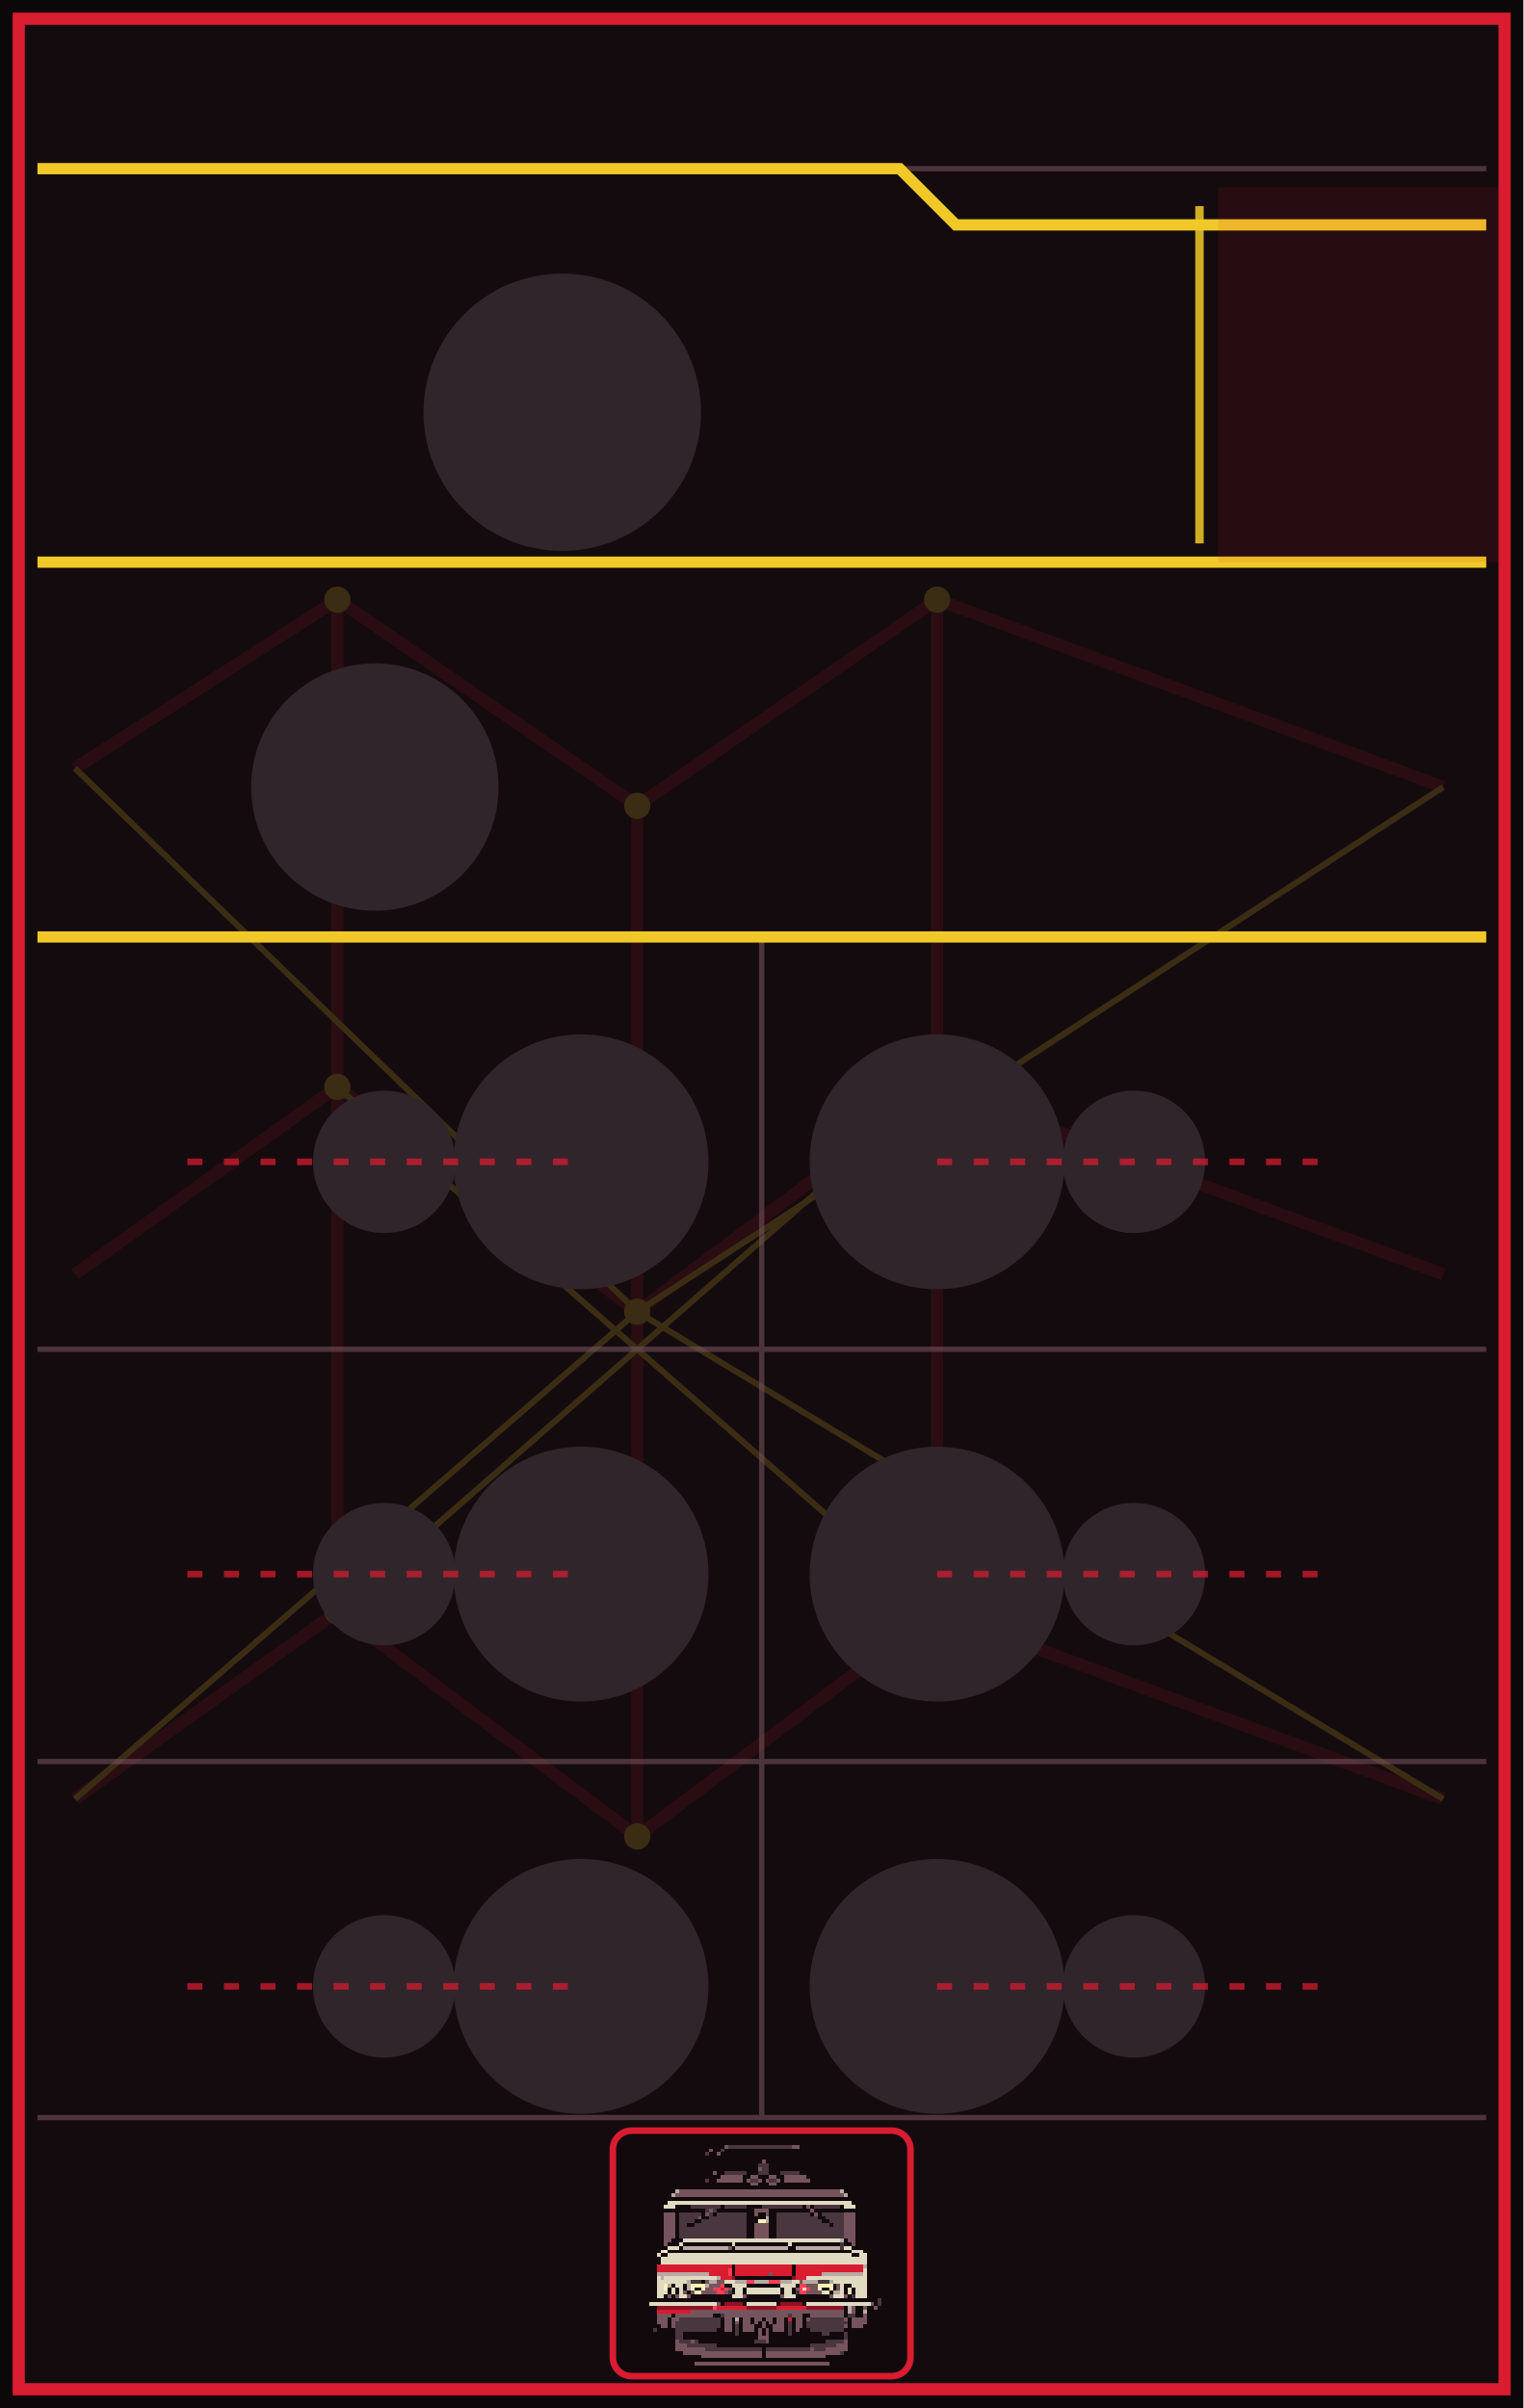
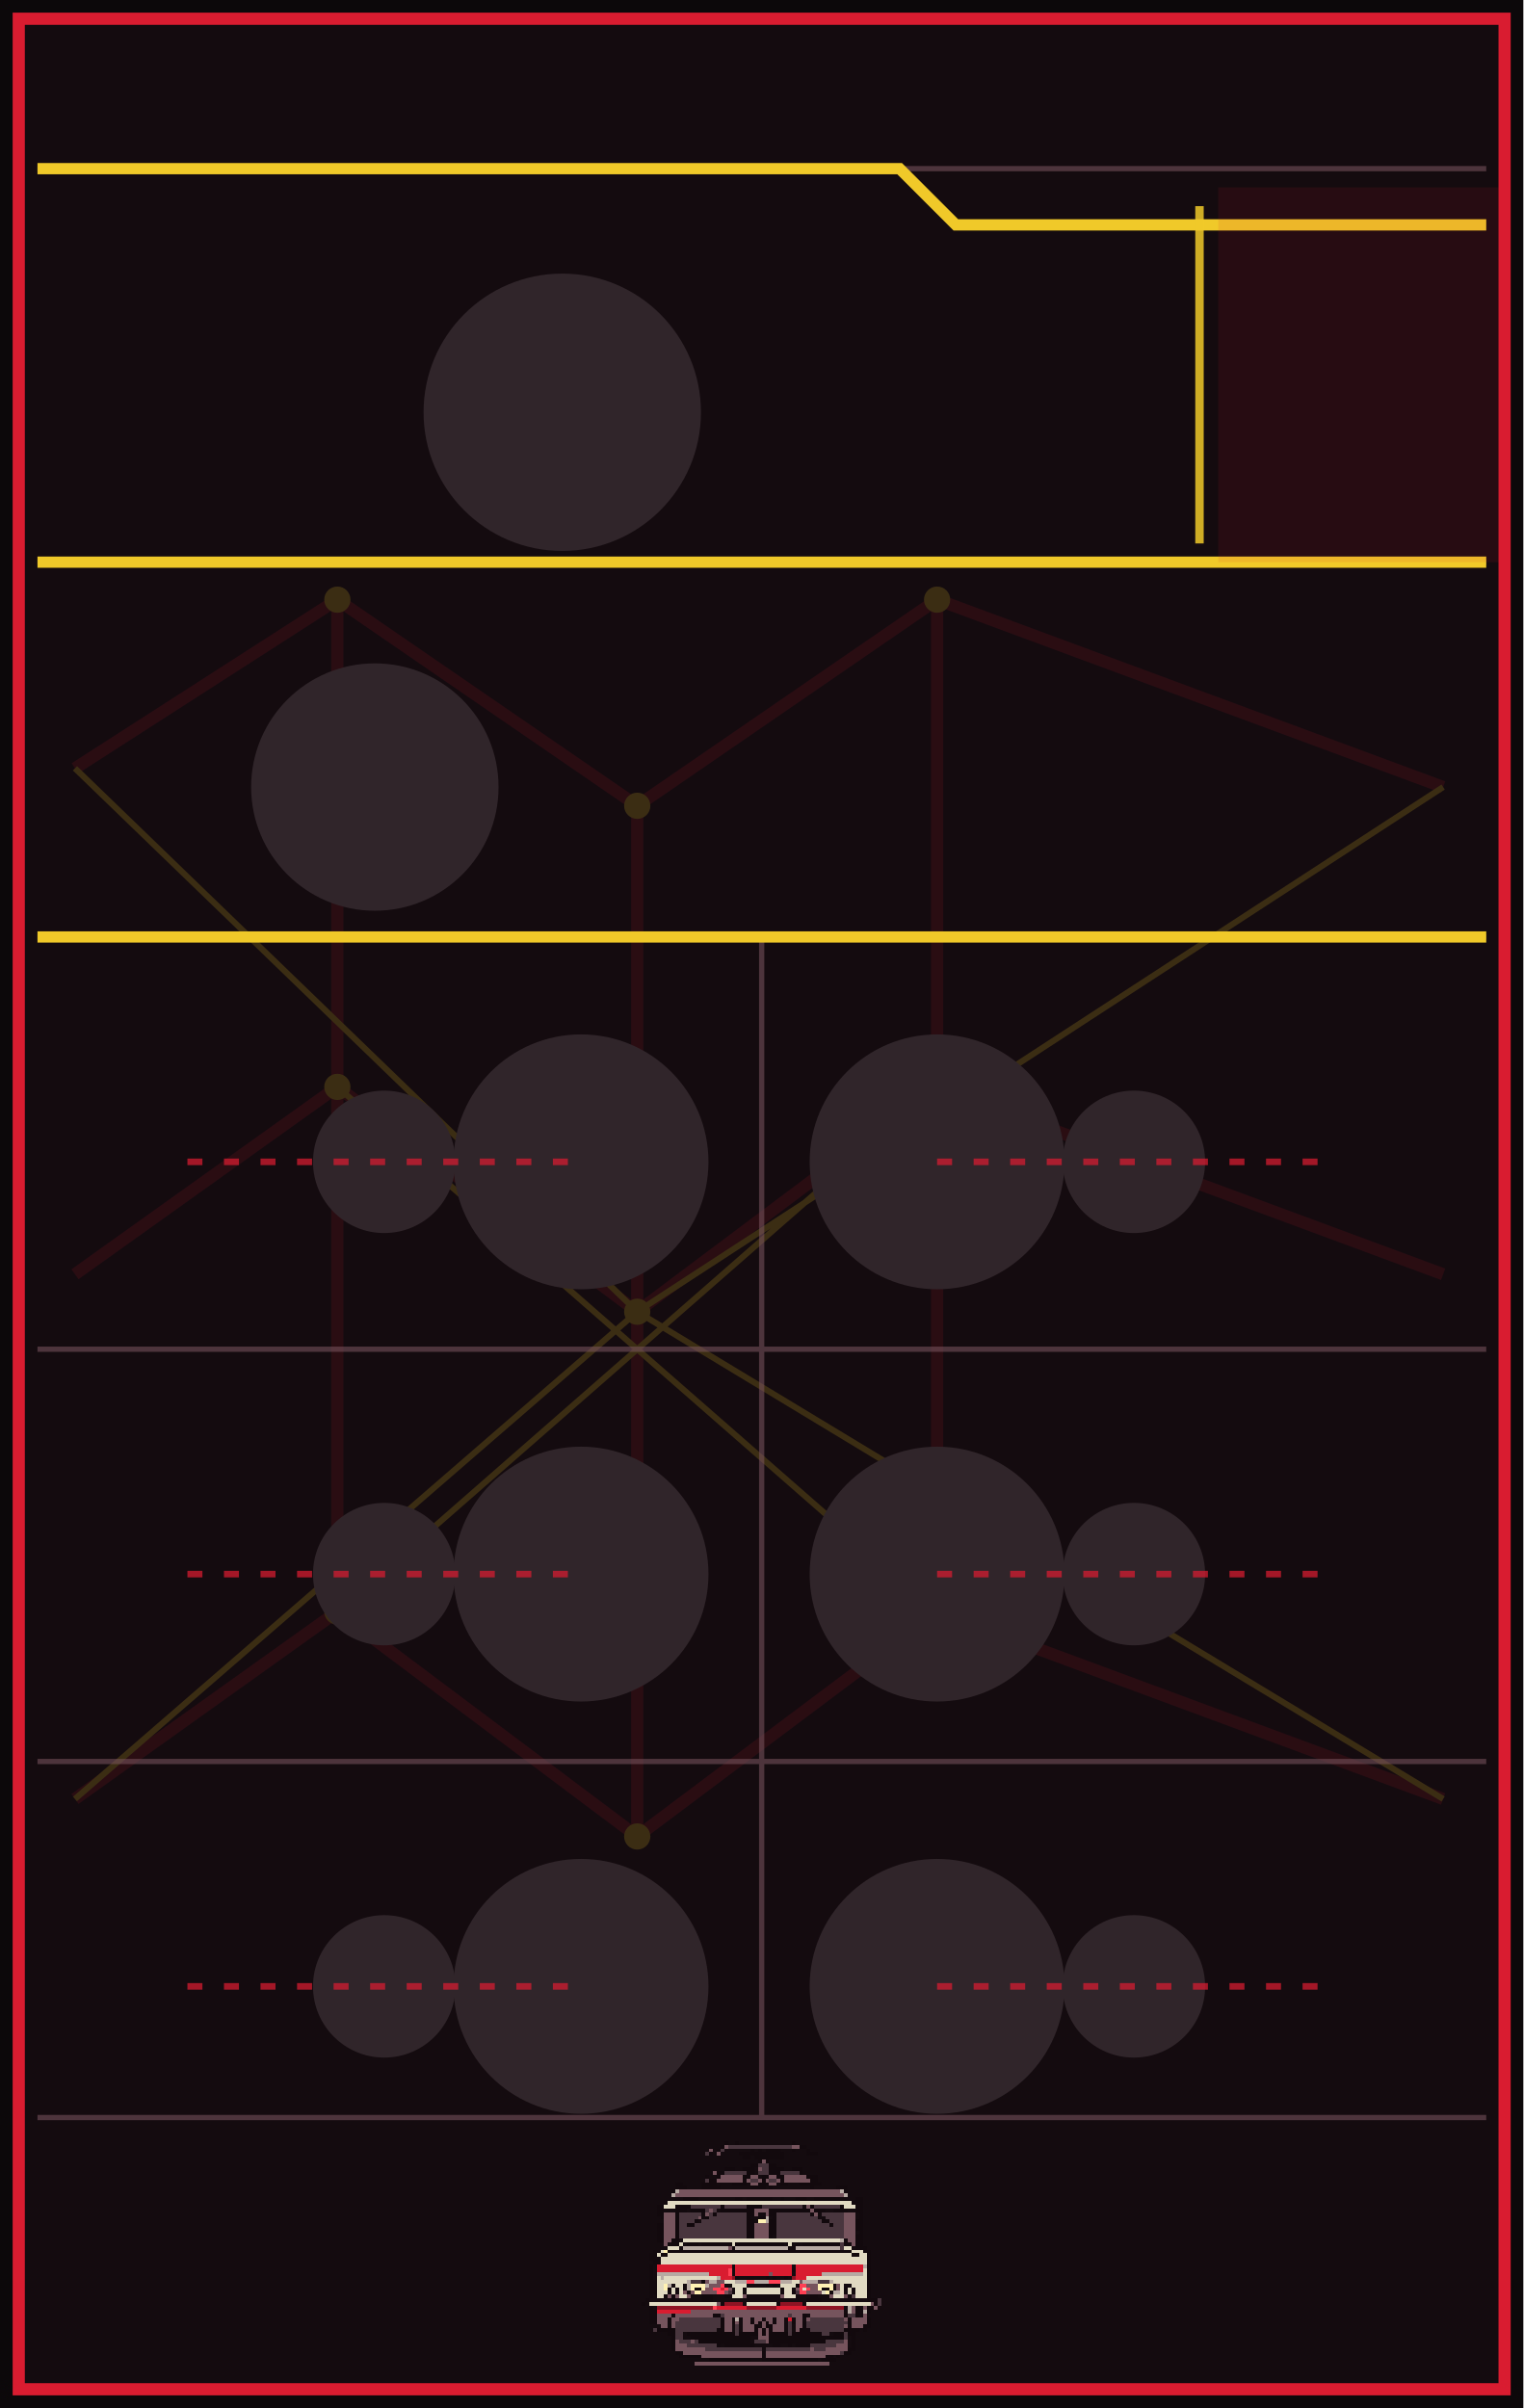
<svg xmlns="http://www.w3.org/2000/svg" width="81.28mm" height="128.5mm" viewBox="0 0 81.28 128.5">
  <rect width="81.28" height="128.5" fill="#0c080a" />
  <rect x="1" y="1" width="79.28" height="126.5" fill="#140b0f" stroke="#d91c30" stroke-width="0.65" />
  <g fill="none" opacity="0.18">
    <path d="M4 41L18 32L34 43L50 32L77 42M4 68L18 58L34 70L50 58L77 68M4 96L18 86L34 98L50 86L77 96M18 32V86M34 43V98M50 32V86" stroke="#8e1424" stroke-width="0.65" />
    <path d="M4 41L34 70L77 42M4 96L34 70L77 96M18 58L50 86M50 58L18 86" stroke="#f0c929" stroke-width="0.32" />
    <g fill="#f0c929" stroke="none">
      <circle cx="18" cy="32" r="0.7" />
      <circle cx="34" cy="43" r="0.7" />
      <circle cx="50" cy="32" r="0.7" />
      <circle cx="18" cy="58" r="0.7" />
      <circle cx="34" cy="70" r="0.7" />
      <circle cx="50" cy="58" r="0.7" />
      <circle cx="18" cy="86" r="0.7" />
      <circle cx="34" cy="98" r="0.7" />
      <circle cx="50" cy="86" r="0.7" />
    </g>
  </g>
  <g fill="#30252a" stroke="none">
    <circle cx="30" cy="22" r="7.4" />
    <circle cx="20" cy="42" r="6.6" />
    <circle cx="31" cy="62" r="6.8" />
    <circle cx="50" cy="62" r="6.8" />
    <circle cx="31" cy="84" r="6.8" />
    <circle cx="50" cy="84" r="6.8" />
    <circle cx="31" cy="106" r="6.8" />
    <circle cx="50" cy="106" r="6.8" />
    <circle cx="20.5" cy="62" r="3.8" />
    <circle cx="60.5" cy="62" r="3.8" />
    <circle cx="20.5" cy="84" r="3.8" />
    <circle cx="60.5" cy="84" r="3.8" />
    <circle cx="20.5" cy="106" r="3.8" />
    <circle cx="60.5" cy="106" r="3.8" />
  </g>
  <path d="M2 9H79.3M2 30H79.3M2 50H79.3M2 72H79.3M2 94H79.3M2 113H79.3M40.64 50V113" stroke="#7c5660" stroke-width="0.28" opacity="0.55" />
  <path d="M2 9H48L51 12H79.3M2 30H79.3M2 50H79.3" stroke="#f0c929" stroke-width="0.6" fill="none" />
  <rect x="65" y="10" width="15" height="20" fill="#d91c30" fill-opacity="0.1" />
  <path d="M64 11V29" stroke="#f0c929" stroke-width="0.45" opacity="0.85" />
  <g fill="none" stroke="#d91c30" stroke-width="0.35" stroke-dasharray="0.8 1.15" opacity="0.72">
    <path d="M10 62H31M50 62H71M10 84H31M50 84H71M10 106H31M50 106H71" />
  </g>
-   <rect x="32.7" y="113.7" width="15.88" height="13.1" rx="1" fill="#12090d" stroke="#d91c30" stroke-width=".35" />
  <g transform="translate(34.24 114.25) scale(.2)" shape-rendering="crispEdges">
    <path fill="#12090d" d="M22 0h1v1h-1ZM25 0h1v1h-1ZM40 0h1v1h-1ZM21 1h1v1h-1ZM42 1h2v1h-2ZM20 2h1v1h-1ZM29 2h1v1h-1ZM31 2h1v1h-1ZM33 2h4v1h-4ZM40 2h1v1h-1ZM44 2h1v1h-1ZM18 3h1v1h-1ZM26 3h12v1h-12ZM44 3h3v1h-3ZM27 4h2v1h-2ZM30 4h8v1h-8ZM31 5h1v1h-1ZM33 5h1v1h-1ZM29 6h2v1h-2ZM34 6h2v1h-2ZM22 7h3v1h-3ZM27 7h3v1h-3ZM34 7h4v1h-4ZM40 7h3v1h-3ZM20 8h2v1h-2ZM28 8h2v1h-2ZM34 8h3v1h-3ZM42 8h1v1h-1ZM17 9h1v1h-1ZM20 9h1v1h-1ZM27 9h2v1h-2ZM32 9h1v1h-1ZM36 9h2v1h-2ZM44 9h3v1h-3ZM18 10h2v1h-2ZM27 10h1v1h-1ZM32 10h1v1h-1ZM37 10h1v1h-1ZM45 10h2v1h-2ZM9 11h2v1h-2ZM16 11h4v1h-4ZM24 11h4v1h-4ZM31 11h3v1h-3ZM37 11h2v1h-2ZM42 11h6v1h-6ZM9 12h3v1h-3ZM16 12h5v1h-5ZM29 12h4v1h-4ZM34 12h1v1h-1ZM45 12h1v1h-1ZM52 12h3v1h-3ZM8 13h1v1h-1ZM54 13h1v1h-1ZM11 15h4v1h-4ZM25 15h2v1h-2ZM28 15h7v1h-7ZM37 15h1v1h-1ZM41 15h3v1h-3ZM46 15h7v1h-7ZM57 15h2v1h-2ZM56 16h3v1h-3ZM4 17h2v1h-2ZM9 17h4v1h-4ZM21 17h1v1h-1ZM28 17h4v1h-4ZM45 17h1v1h-1ZM53 17h1v1h-1ZM57 17h2v1h-2ZM4 18h2v1h-2ZM9 18h3v1h-3ZM13 18h4v1h-4ZM21 18h9v1h-9ZM34 18h11v1h-11ZM46 18h3v1h-3ZM51 18h4v1h-4ZM57 18h2v1h-2ZM4 19h2v1h-2ZM9 19h1v1h-1ZM19 19h1v1h-1ZM28 19h2v1h-2ZM34 19h2v1h-2ZM58 19h1v1h-1ZM5 20h1v1h-1ZM9 20h1v1h-1ZM17 20h1v1h-1ZM28 20h1v1h-1ZM31 20h2v1h-2ZM35 20h1v1h-1ZM58 20h1v1h-1ZM9 21h1v1h-1ZM14 21h1v1h-1ZM28 21h2v1h-2ZM34 21h2v1h-2ZM48 21h2v1h-2ZM57 21h2v1h-2ZM4 22h2v1h-2ZM9 22h1v1h-1ZM12 22h2v1h-2ZM28 22h2v1h-2ZM34 22h2v1h-2ZM50 22h1v1h-1ZM57 22h2v1h-2ZM4 23h2v1h-2ZM9 23h1v1h-1ZM28 23h2v1h-2ZM34 23h2v1h-2ZM57 23h2v1h-2ZM4 24h2v1h-2ZM9 24h1v1h-1ZM28 24h2v1h-2ZM34 24h2v1h-2ZM58 24h1v1h-1ZM4 25h2v1h-2ZM9 25h1v1h-1ZM28 25h2v1h-2ZM34 25h1v1h-1ZM57 25h2v1h-2ZM4 26h2v1h-2ZM8 26h2v1h-2ZM54 26h1v1h-1ZM57 26h2v1h-2ZM8 27h2v1h-2ZM12 27h3v1h-3ZM16 27h8v1h-8ZM25 27h13v1h-13ZM43 27h10v1h-10ZM57 27h2v1h-2ZM24 28h1v1h-1ZM57 28h3v1h-3ZM3 29h2v1h-2ZM7 29h49v1h-49ZM59 29h2v1h-2ZM2 30h2v1h-2ZM5 30h2v1h-2ZM56 30h2v1h-2ZM60 30h1v1h-1ZM2 31h3v1h-3ZM60 31h1v1h-1ZM3 32h2v1h-2ZM60 32h1v1h-1ZM2 33h1v1h-1ZM60 33h1v1h-1ZM2 34h1v1h-1ZM40 34h1v1h-1ZM60 34h1v1h-1ZM2 35h1v1h-1ZM60 35h1v1h-1ZM2 36h1v1h-1ZM25 36h1v1h-1ZM33 36h1v1h-1ZM35 36h1v1h-1ZM38 36h1v1h-1ZM60 36h1v1h-1ZM2 37h2v1h-2ZM16 37h1v1h-1ZM60 37h1v1h-1ZM2 38h2v1h-2ZM11 38h1v1h-1ZM33 38h1v1h-1ZM35 38h1v1h-1ZM41 38h1v1h-1ZM60 38h1v1h-1ZM2 39h2v1h-2ZM9 39h1v1h-1ZM11 39h1v1h-1ZM14 39h2v1h-2ZM27 39h1v1h-1ZM37 39h1v1h-1ZM48 39h2v1h-2ZM54 39h1v1h-1ZM60 39h1v1h-1ZM2 40h2v1h-2ZM37 40h1v1h-1ZM40 40h1v1h-1ZM60 40h1v1h-1ZM2 41h1v1h-1ZM6 41h1v1h-1ZM16 41h3v1h-3ZM22 41h2v1h-2ZM45 41h2v1h-2ZM60 41h1v1h-1ZM1 42h1v1h-1ZM8 42h1v1h-1ZM16 42h3v1h-3ZM44 42h4v1h-4ZM60 42h3v1h-3ZM0 43h1v1h-1ZM21 43h1v1h-1ZM62 43h1v1h-1ZM2 44h1v1h-1ZM57 44h1v1h-1ZM60 44h2v1h-2ZM2 45h2v1h-2ZM57 45h1v1h-1ZM60 45h1v1h-1ZM2 46h2v1h-2ZM8 46h1v1h-1ZM19 46h2v1h-2ZM43 46h1v1h-1ZM54 46h1v1h-1ZM57 46h1v1h-1ZM2 47h2v1h-2ZM21 47h1v1h-1ZM60 47h1v1h-1ZM2 48h2v1h-2ZM21 48h1v1h-1ZM24 48h1v1h-1ZM29 48h1v1h-1ZM31 48h1v1h-1ZM33 48h1v1h-1ZM35 48h1v1h-1ZM40 48h1v1h-1ZM43 48h1v1h-1ZM60 48h1v1h-1ZM21 49h1v1h-1ZM30 49h1v1h-1ZM33 49h2v1h-2ZM43 49h1v1h-1ZM59 49h2v1h-2ZM4 50h5v1h-5ZM20 50h2v1h-2ZM30 50h1v1h-1ZM32 50h1v1h-1ZM34 50h1v1h-1ZM42 50h3v1h-3ZM54 50h4v1h-4ZM59 50h1v1h-1ZM7 51h2v1h-2ZM12 51h13v1h-13ZM26 51h5v1h-5ZM32 51h1v1h-1ZM34 51h5v1h-5ZM40 51h8v1h-8ZM51 51h3v1h-3ZM55 51h2v1h-2ZM8 52h1v1h-1ZM13 52h16v1h-16ZM34 52h20v1h-20ZM56 52h1v1h-1ZM8 53h1v1h-1ZM15 53h14v1h-14ZM34 53h15v1h-15ZM56 53h1v1h-1ZM8 54h1v1h-1ZM20 54h1v1h-1ZM22 54h8v1h-8ZM35 54h2v1h-2ZM39 54h1v1h-1ZM41 54h4v1h-4ZM56 54h1v1h-1ZM8 55h1v1h-1ZM55 55h2v1h-2ZM9 56h2v1h-2ZM32 56h1v1h-1ZM54 56h2v1h-2ZM10 57h6v1h-6ZM32 57h1v1h-1ZM49 57h2v1h-2ZM52 57h1v1h-1ZM18 58h11v1h-11ZM32 58h15v1h-15ZM48 58h4v1h-4Z" />
    <path fill="#49363e" d="M23 1h17v1h-17ZM21 2h1v1h-1ZM17 3h1v1h-1ZM31 6h3v1h-3ZM32 7h2v1h-2ZM22 8h6v1h-6ZM31 8h3v1h-3ZM37 8h5v1h-5ZM17 10h1v1h-1ZM29 10h2v1h-2ZM34 10h2v1h-2ZM13 17h8v1h-8ZM22 17h6v1h-6ZM32 17h11v1h-11ZM46 17h7v1h-7ZM17 18h1v1h-1ZM19 18h1v1h-1ZM10 19h6v1h-6ZM18 19h1v1h-1ZM20 19h8v1h-8ZM36 19h9v1h-9ZM48 19h6v1h-6ZM10 20h5v1h-5ZM18 20h10v1h-10ZM36 20h11v1h-11ZM49 20h5v1h-5ZM10 21h4v1h-4ZM16 21h12v1h-12ZM36 21h12v1h-12ZM50 21h4v1h-4ZM10 22h2v1h-2ZM14 22h14v1h-14ZM36 22h14v1h-14ZM51 22h3v1h-3ZM10 23h18v1h-18ZM36 23h18v1h-18ZM10 24h18v1h-18ZM36 24h18v1h-18ZM10 25h18v1h-18ZM36 25h18v1h-18ZM53 27h1v1h-1ZM53 28h1v1h-1ZM13 37h3v1h-3ZM47 37h3v1h-3ZM23 40h1v1h-1ZM41 40h1v1h-1ZM56 41h1v1h-1ZM63 42h1v1h-1ZM63 43h1v1h-1ZM21 46h1v1h-1ZM39 46h1v1h-1ZM55 46h2v1h-2ZM10 47h11v1h-11ZM45 47h9v1h-9ZM9 48h12v1h-12ZM39 48h1v1h-1ZM44 48h11v1h-11ZM9 49h12v1h-12ZM25 49h1v1h-1ZM39 49h1v1h-1ZM44 49h10v1h-10ZM3 50h1v1h-1ZM9 50h11v1h-11ZM25 50h1v1h-1ZM39 50h1v1h-1ZM45 50h9v1h-9ZM9 51h2v1h-2ZM25 51h1v1h-1ZM39 51h1v1h-1ZM48 51h2v1h-2ZM54 51h1v1h-1ZM9 52h2v1h-2ZM54 52h1v1h-1ZM10 53h3v1h-3ZM14 53h1v1h-1ZM30 53h3v1h-3ZM49 53h5v1h-5ZM12 54h8v1h-8ZM45 54h7v1h-7ZM17 55h15v1h-15ZM33 55h12v1h-12ZM46 55h3v1h-3ZM53 56h1v1h-1Z" />
    <path fill="#76545d" d="M22 1h1v1h-1ZM40 1h2v1h-2ZM18 2h1v1h-1ZM20 3h1v1h-1ZM32 5h1v1h-1ZM31 7h1v1h-1ZM19 8h1v1h-1ZM21 9h6v1h-6ZM29 9h2v1h-2ZM34 9h2v1h-2ZM38 9h6v1h-6ZM20 10h7v1h-7ZM28 10h1v1h-1ZM31 10h1v1h-1ZM33 10h1v1h-1ZM36 10h1v1h-1ZM38 10h7v1h-7ZM29 11h2v1h-2ZM34 11h2v1h-2ZM10 13h43v1h-43ZM9 14h45v1h-45ZM44 17h1v1h-1ZM18 18h1v1h-1ZM30 18h4v1h-4ZM45 18h1v1h-1ZM6 19h3v1h-3ZM17 19h1v1h-1ZM30 19h1v1h-1ZM33 19h1v1h-1ZM46 19h1v1h-1ZM54 19h3v1h-3ZM6 20h3v1h-3ZM15 20h1v1h-1ZM54 20h3v1h-3ZM6 21h3v1h-3ZM54 21h3v1h-3ZM6 22h3v1h-3ZM30 22h4v1h-4ZM54 22h3v1h-3ZM6 23h3v1h-3ZM30 23h4v1h-4ZM54 23h3v1h-3ZM6 24h3v1h-3ZM30 24h4v1h-4ZM54 24h3v1h-3ZM6 25h3v1h-3ZM30 25h4v1h-4ZM54 25h3v1h-3ZM6 26h2v1h-2ZM55 26h2v1h-2ZM6 27h1v1h-1ZM56 27h1v1h-1ZM23 28h1v1h-1ZM34 35h1v1h-1ZM17 37h1v1h-1ZM20 37h2v1h-2ZM42 37h1v1h-1ZM18 38h3v1h-3ZM44 38h3v1h-3ZM52 38h1v1h-1ZM17 39h2v1h-2ZM23 39h1v1h-1ZM41 39h1v1h-1ZM45 39h2v1h-2ZM52 39h1v1h-1ZM11 40h1v1h-1ZM13 40h1v1h-1ZM16 40h4v1h-4ZM22 40h1v1h-1ZM44 40h4v1h-4ZM7 41h1v1h-1ZM9 41h1v1h-1ZM12 41h1v1h-1ZM27 41h1v1h-1ZM37 41h1v1h-1ZM50 41h1v1h-1ZM54 41h1v1h-1ZM20 43h1v1h-1ZM61 43h1v1h-1ZM56 44h1v1h-1ZM59 44h1v1h-1ZM62 44h1v1h-1ZM13 45h41v1h-41ZM56 45h1v1h-1ZM4 46h4v1h-4ZM9 46h10v1h-10ZM22 46h17v1h-17ZM40 46h3v1h-3ZM45 46h9v1h-9ZM59 46h1v1h-1ZM4 47h3v1h-3ZM8 47h2v1h-2ZM22 47h2v1h-2ZM27 47h2v1h-2ZM30 47h2v1h-2ZM33 47h2v1h-2ZM36 47h2v1h-2ZM41 47h2v1h-2ZM44 47h1v1h-1ZM54 47h1v1h-1ZM56 47h4v1h-4ZM4 48h3v1h-3ZM8 48h1v1h-1ZM22 48h2v1h-2ZM25 48h1v1h-1ZM27 48h2v1h-2ZM30 48h1v1h-1ZM32 48h1v1h-1ZM34 48h1v1h-1ZM36 48h2v1h-2ZM41 48h2v1h-2ZM56 48h4v1h-4ZM5 49h2v1h-2ZM8 49h1v1h-1ZM22 49h2v1h-2ZM27 49h3v1h-3ZM32 49h1v1h-1ZM35 49h3v1h-3ZM41 49h2v1h-2ZM54 49h1v1h-1ZM56 49h3v1h-3ZM22 50h2v1h-2ZM27 50h3v1h-3ZM31 50h1v1h-1ZM33 50h1v1h-1ZM35 50h3v1h-3ZM41 50h1v1h-1ZM31 51h1v1h-1ZM33 51h1v1h-1ZM31 52h3v1h-3ZM9 53h1v1h-1ZM13 53h1v1h-1ZM33 53h1v1h-1ZM54 53h1v1h-1ZM9 54h3v1h-3ZM52 54h3v1h-3ZM9 55h8v1h-8ZM45 55h1v1h-1ZM49 55h6v1h-6ZM11 56h21v1h-21ZM33 56h20v1h-20ZM16 57h16v1h-16ZM33 57h16v1h-16ZM14 59h36v1h-36Z" />
    <path fill="#b7aaa3" d="M9 13h1v1h-1ZM53 13h1v1h-1ZM8 14h1v1h-1ZM54 14h1v1h-1ZM33 20h1v1h-1ZM33 21h1v1h-1ZM53 26h1v1h-1ZM11 28h12v1h-12ZM25 28h14v1h-14ZM41 28h12v1h-12ZM59 33h1v1h-1ZM4 35h14v1h-14ZM48 35h11v1h-11ZM5 36h1v1h-1ZM20 36h1v1h-1ZM12 37h1v1h-1ZM18 37h2v1h-2ZM25 37h3v1h-3ZM30 37h4v1h-4ZM37 37h3v1h-3ZM43 37h4v1h-4ZM50 37h1v1h-1ZM7 38h1v1h-1ZM12 38h1v1h-1ZM17 38h1v1h-1ZM12 39h1v1h-1ZM51 40h2v1h-2ZM55 44h1v1h-1ZM55 45h1v1h-1ZM59 45h1v1h-1ZM25 47h1v1h-1Z" />
    <path fill="#e1dac2" d="M7 16h49v1h-49ZM6 17h3v1h-3ZM54 17h3v1h-3ZM11 26h42v1h-42ZM10 27h1v1h-1ZM24 27h1v1h-1ZM39 27h1v1h-1ZM7 28h3v1h-3ZM54 28h2v1h-2ZM5 29h1v1h-1ZM56 29h3v1h-3ZM4 30h1v1h-1ZM7 30h49v1h-49ZM58 30h2v1h-2ZM5 31h55v1h-55ZM5 32h55v1h-55ZM59 34h1v1h-1ZM59 35h1v1h-1ZM4 36h1v1h-1ZM6 36h14v1h-14ZM44 36h16v1h-16ZM4 37h8v1h-8ZM22 37h3v1h-3ZM40 37h2v1h-2ZM51 37h9v1h-9ZM4 38h2v1h-2ZM9 38h2v1h-2ZM24 38h4v1h-4ZM37 38h4v1h-4ZM53 38h1v1h-1ZM56 38h4v1h-4ZM4 39h2v1h-2ZM8 39h1v1h-1ZM10 39h1v1h-1ZM25 39h2v1h-2ZM28 39h9v1h-9ZM38 39h2v1h-2ZM43 39h1v1h-1ZM53 39h1v1h-1ZM55 39h1v1h-1ZM57 39h3v1h-3ZM4 40h3v1h-3ZM8 40h1v1h-1ZM10 40h1v1h-1ZM25 40h2v1h-2ZM28 40h9v1h-9ZM38 40h2v1h-2ZM48 40h1v1h-1ZM53 40h1v1h-1ZM55 40h1v1h-1ZM57 40h3v1h-3ZM4 41h2v1h-2ZM10 41h2v1h-2ZM24 41h3v1h-3ZM38 41h3v1h-3ZM51 41h3v1h-3ZM57 41h3v1h-3ZM2 43h18v1h-18ZM28 43h8v1h-8ZM44 43h17v1h-17Z" />
    <path fill="#d91c30" d="M4 33h20v1h-20ZM25 33h15v1h-15ZM41 33h18v1h-18ZM4 34h19v1h-19ZM25 34h15v1h-15ZM41 34h18v1h-18ZM18 35h5v1h-5ZM25 35h9v1h-9ZM35 35h5v1h-5ZM41 35h7v1h-7ZM21 36h3v1h-3ZM41 36h3v1h-3ZM21 39h1v1h-1ZM20 44h8v1h-8ZM36 44h8v1h-8ZM4 45h9v1h-9ZM39 47h1v1h-1Z" />
    <path fill="#8e1424" d="M24 36h1v1h-1ZM40 36h1v1h-1ZM22 43h5v1h-5ZM37 43h6v1h-6ZM4 44h15v1h-15ZM28 44h8v1h-8ZM44 44h10v1h-10Z" />
    <path fill="#fff1b3" d="M31 21h2v1h-2ZM6 29h1v1h-1ZM6 38h1v1h-1ZM13 38h4v1h-4ZM47 38h4v1h-4ZM6 39h1v1h-1ZM13 39h1v1h-1ZM16 39h1v1h-1ZM47 39h1v1h-1ZM50 39h1v1h-1ZM14 40h2v1h-2ZM49 40h1v1h-1Z" />
    <path fill="#ff4054" d="M23 34h1v1h-1ZM23 35h1v1h-1ZM28 37h2v1h-2ZM34 37h3v1h-3ZM21 38h1v1h-1ZM42 38h2v1h-2ZM19 39h2v1h-2ZM22 39h1v1h-1ZM42 39h1v1h-1ZM44 39h1v1h-1ZM20 40h2v1h-2ZM42 40h2v1h-2ZM19 44h1v1h-1Z" />
  </g>
</svg>
